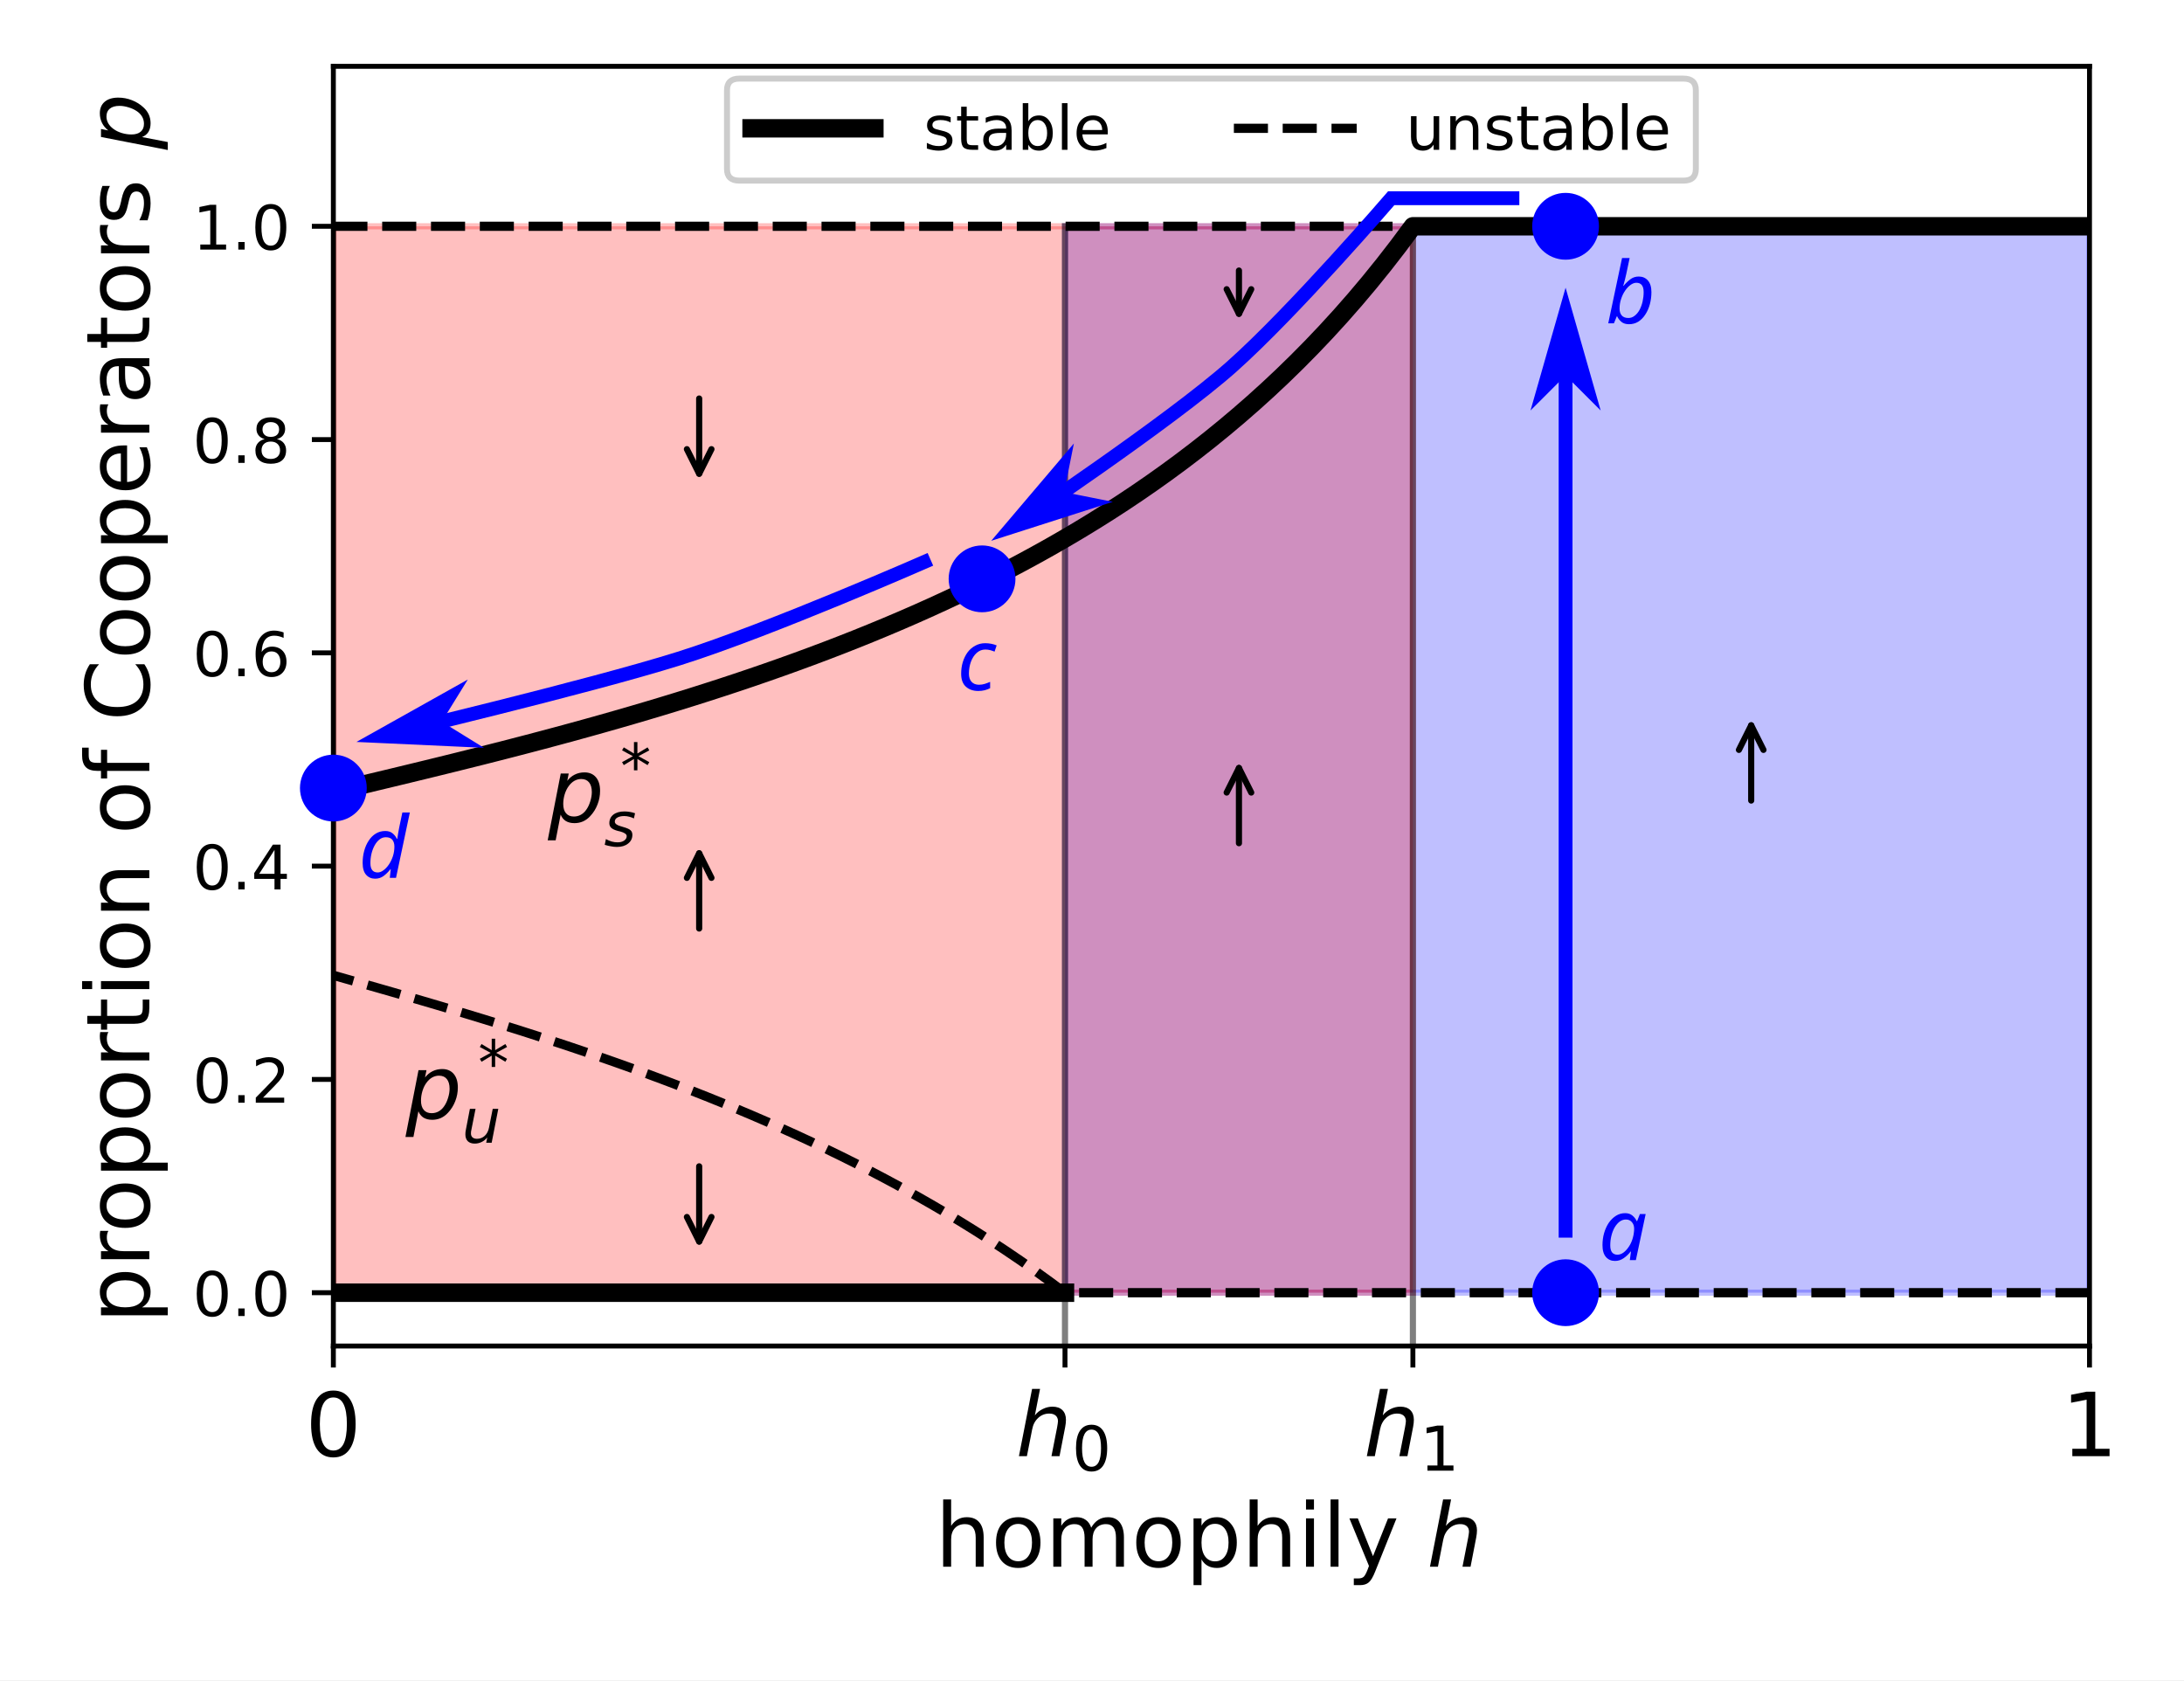
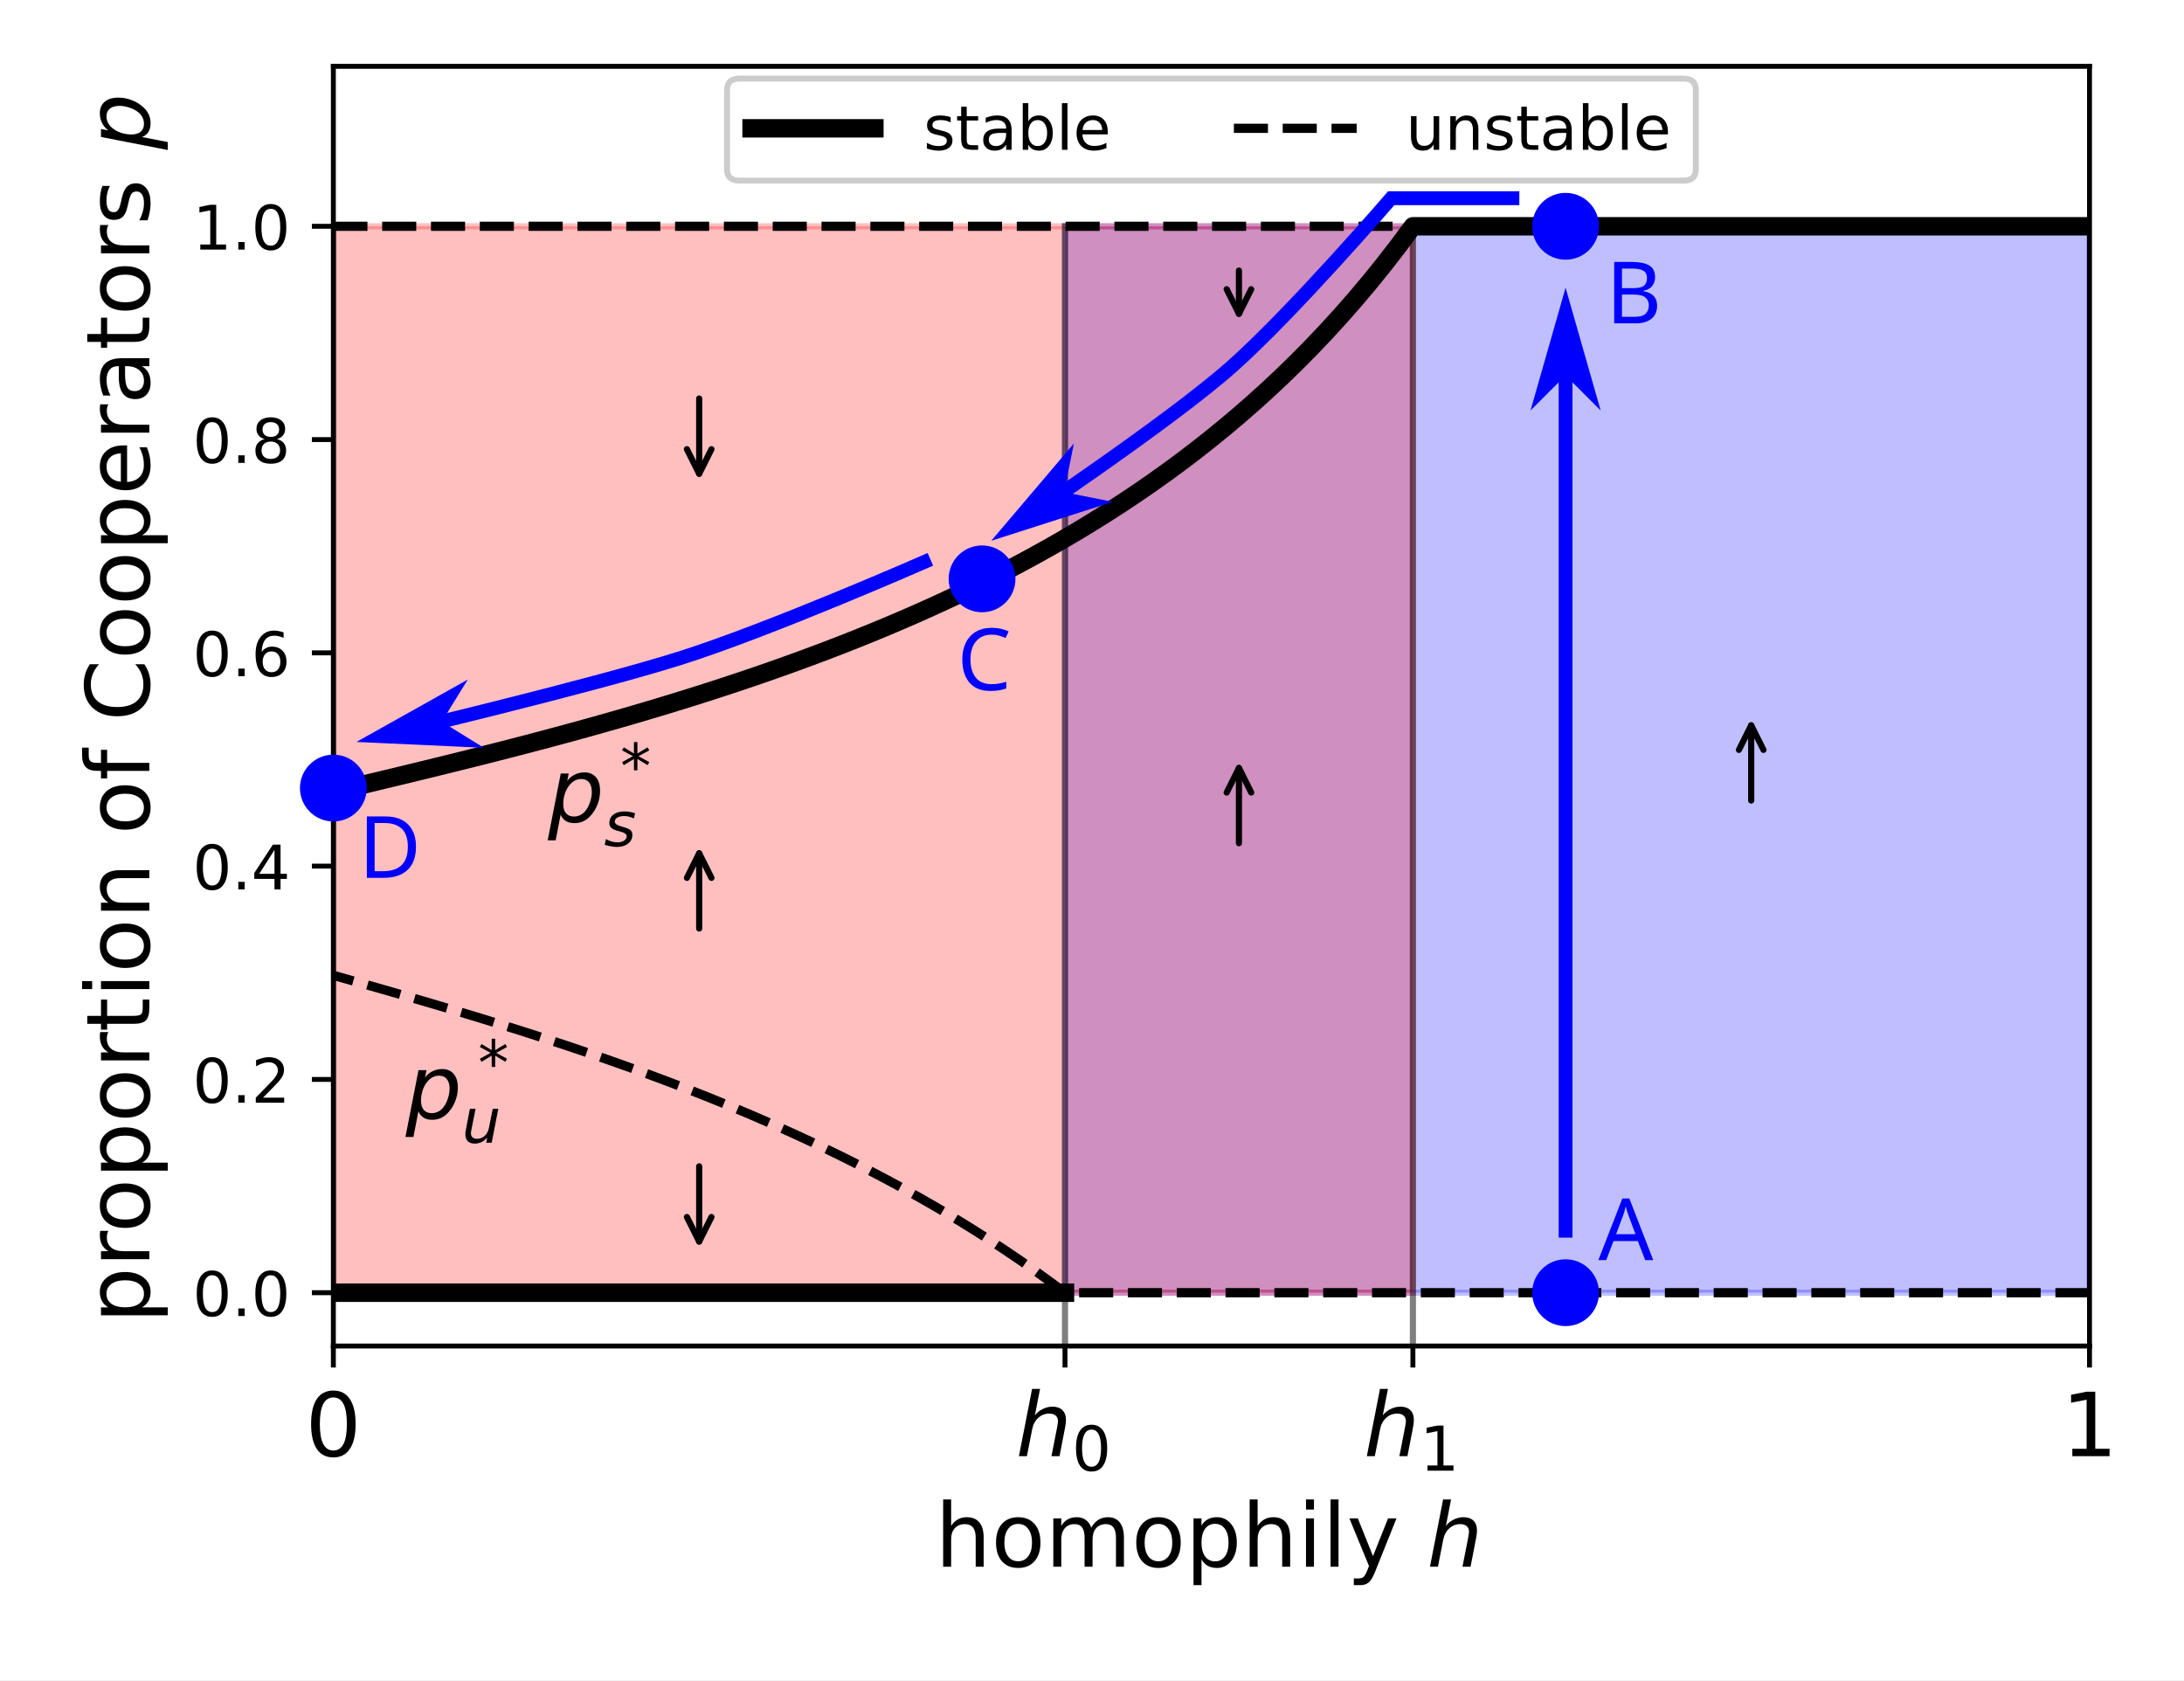
<svg xmlns="http://www.w3.org/2000/svg" version="1.1" id="svg2" xml:space="preserve" width="474.24" height="364.8" viewBox="0 0 474.24 364.8">
  <defs id="defs6">
    <marker style="overflow:visible;" id="marker1426" refX="0.0" refY="0.0" orient="auto">
      <path transform="scale(0.4) rotate(180) translate(10,0)" style="fill-rule:evenodd;stroke:#0000ff;stroke-width:1pt;stroke-opacity:1;fill:#0000ff;fill-opacity:1" d="M 0.0,0.0 L 5.0,-5.0 L -12.5,0.0 L 5.0,5.0 L 0.0,0.0 z " id="path1424" />
    </marker>
    <marker style="overflow:visible;" id="marker1350" refX="0.0" refY="0.0" orient="auto">
      <path transform="scale(0.4) rotate(180) translate(10,0)" style="fill-rule:evenodd;stroke:#0000ff;stroke-width:1pt;stroke-opacity:1;fill:#0000ff;fill-opacity:1" d="M 0.0,0.0 L 5.0,-5.0 L -12.5,0.0 L 5.0,5.0 L 0.0,0.0 z " id="path1348" />
    </marker>
    <marker style="overflow:visible;" id="Arrow1Mend" refX="0.0" refY="0.0" orient="auto">
      <path transform="scale(0.4) rotate(180) translate(10,0)" style="fill-rule:evenodd;stroke:#0000ff;stroke-width:1pt;stroke-opacity:1;fill:#0000ff;fill-opacity:1" d="M 0.0,0.0 L 5.0,-5.0 L -12.5,0.0 L 5.0,5.0 L 0.0,0.0 z " id="path1021" />
    </marker>
    <marker style="overflow:visible" id="marker2379" refX="0" refY="0" orient="auto">
      <path transform="matrix(-0.8,0,0,-0.8,-10,0)" style="fill:#0000ff;fill-opacity:1;fill-rule:evenodd;stroke:#0000ff;stroke-width:1pt;stroke-opacity:1" d="M 0,0 5,-5 -12.5,0 5,5 Z" id="path2377" />
    </marker>
    <clipPath clipPathUnits="userSpaceOnUse" id="clipPath22">
      <path d="m 54.29,54.416 h 286 V 262.8 h -286 z" id="path20" />
    </clipPath>
    <clipPath clipPathUnits="userSpaceOnUse" id="clipPath32">
      <path d="m 54.29,54.416 h 286 V 262.8 h -286 z" id="path30" />
    </clipPath>
    <clipPath clipPathUnits="userSpaceOnUse" id="clipPath42">
      <path d="m 54.29,54.416 h 286 V 262.8 h -286 z" id="path40" />
    </clipPath>
    <clipPath clipPathUnits="userSpaceOnUse" id="clipPath146">
      <path d="m 54.29,54.416 h 286 V 262.8 h -286 z" id="path144" />
    </clipPath>
    <clipPath clipPathUnits="userSpaceOnUse" id="clipPath156">
      <path d="m 54.29,54.416 h 286 V 262.8 h -286 z" id="path154" />
    </clipPath>
    <clipPath clipPathUnits="userSpaceOnUse" id="clipPath166">
      <path d="m 54.29,54.416 h 286 V 262.8 h -286 z" id="path164" />
    </clipPath>
    <clipPath clipPathUnits="userSpaceOnUse" id="clipPath176">
      <path d="m 54.29,54.416 h 286 V 262.8 h -286 z" id="path174" />
    </clipPath>
    <clipPath clipPathUnits="userSpaceOnUse" id="clipPath186">
      <path d="m 54.29,54.416 h 286 V 262.8 h -286 z" id="path184" />
    </clipPath>
    <clipPath clipPathUnits="userSpaceOnUse" id="clipPath196">
      <path d="m 54.29,54.416 h 286 V 262.8 h -286 z" id="path194" />
    </clipPath>
  </defs>
  <g id="g10" transform="matrix(1.333333,0,0,-1.333333,0,364.8)">
    <path d="M 0,0 H 355.68 V 273.6 H 0 Z" style="fill:#ffffff;fill-opacity:1;fill-rule:nonzero;stroke:none" id="path12" />
    <path d="m 54.29,54.416 h 286 V 262.8 h -286 z" style="fill:#ffffff;fill-opacity:1;fill-rule:nonzero;stroke:none" id="path14" />
    <g id="g16">
      <g id="g18" clip-path="url(#clipPath22)">
        <path d="M 340.29,63.099 V 236.752 H 173.442 V 63.099 Z" style="fill:#0000ff;fill-opacity:0.25;fill-rule:nonzero;stroke:#0000ff;stroke-width:1;stroke-linecap:butt;stroke-linejoin:miter;stroke-miterlimit:10;stroke-dasharray:none;stroke-opacity:0.25" id="path24" />
      </g>
    </g>
    <g id="g26">
      <g id="g28" clip-path="url(#clipPath32)">
        <path d="M 230.101,63.099 V 236.752 H 54.29 V 63.099 Z" style="fill:#ff0000;fill-opacity:0.25;fill-rule:nonzero;stroke:#ff0000;stroke-width:1;stroke-linecap:butt;stroke-linejoin:miter;stroke-miterlimit:10;stroke-dasharray:none;stroke-opacity:0.25" id="path34" />
      </g>
    </g>
    <g id="g36">
      <g id="g38" clip-path="url(#clipPath42)">
        <path d="M 54.29,63.099 V 236.752 v 0 z" style="fill:#000000;fill-opacity:0.25;fill-rule:nonzero;stroke:#000000;stroke-width:1;stroke-linecap:butt;stroke-linejoin:miter;stroke-miterlimit:10;stroke-dasharray:none;stroke-opacity:0.25" id="path44" />
      </g>
    </g>
    <g id="g46">
      <path d="m 54.29,54.416 v -3.5" style="fill:#000000;fill-opacity:1;fill-rule:nonzero;stroke:#000000;stroke-width:0.8;stroke-linecap:butt;stroke-linejoin:round;stroke-miterlimit:10;stroke-dasharray:none;stroke-opacity:1" id="path48" />
      <text transform="matrix(1,0,0,-1,49.71187,36.4785)" style="font-variant:normal;font-weight:normal;font-size:14.4px;font-family:'DejaVu Sans';-inkscape-font-specification:DejaVuSans;writing-mode:lr-tb;fill:#000000;fill-opacity:1;fill-rule:nonzero;stroke:none" id="text52">
        <tspan x="0" y="0" id="tspan50">0</tspan>
      </text>
      <path d="m 173.442,54.416 v -3.5" style="fill:#000000;fill-opacity:1;fill-rule:nonzero;stroke:#000000;stroke-width:0.8;stroke-linecap:butt;stroke-linejoin:round;stroke-miterlimit:10;stroke-dasharray:none;stroke-opacity:1" id="path54" />
      <g id="g56" transform="translate(165.4417,36.416)">
        <text transform="matrix(1,0,0,-1,0,0.0625)" style="font-style:italic;font-variant:normal;font-size:14.4px;font-family:'DejaVu Sans';-inkscape-font-specification:DejaVuSans-Oblique;writing-mode:lr-tb;fill:#000000;fill-opacity:1;fill-rule:nonzero;stroke:none" id="text60">
          <tspan x="0" y="0" id="tspan58">h</tspan>
        </text>
        <text transform="matrix(1,0,0,-1,9.120621,-2.3)" style="font-variant:normal;font-weight:normal;font-size:10.08px;font-family:'DejaVu Sans';-inkscape-font-specification:DejaVuSans;writing-mode:lr-tb;fill:#000000;fill-opacity:1;fill-rule:nonzero;stroke:none" id="text64">
          <tspan x="0" y="0" id="tspan62">0</tspan>
        </text>
      </g>
      <path d="m 230.101,54.416 v -3.5" style="fill:#000000;fill-opacity:1;fill-rule:nonzero;stroke:#000000;stroke-width:0.8;stroke-linecap:butt;stroke-linejoin:round;stroke-miterlimit:10;stroke-dasharray:none;stroke-opacity:1" id="path66" />
      <g id="g68" transform="translate(222.1009,36.416)">
        <text transform="matrix(1,0,0,-1,0,0.0625)" style="font-style:italic;font-variant:normal;font-size:14.4px;font-family:'DejaVu Sans';-inkscape-font-specification:DejaVuSans-Oblique;writing-mode:lr-tb;fill:#000000;fill-opacity:1;fill-rule:nonzero;stroke:none" id="text72">
          <tspan x="0" y="0" id="tspan70">h</tspan>
        </text>
        <text transform="matrix(1,0,0,-1,9.120621,-2.3)" style="font-variant:normal;font-weight:normal;font-size:10.08px;font-family:'DejaVu Sans';-inkscape-font-specification:DejaVuSans;writing-mode:lr-tb;fill:#000000;fill-opacity:1;fill-rule:nonzero;stroke:none" id="text76">
          <tspan x="0" y="0" id="tspan74">1</tspan>
        </text>
      </g>
      <path d="m 340.29,54.416 v -3.5" style="fill:#000000;fill-opacity:1;fill-rule:nonzero;stroke:#000000;stroke-width:0.8;stroke-linecap:butt;stroke-linejoin:round;stroke-miterlimit:10;stroke-dasharray:none;stroke-opacity:1" id="path78" />
      <text transform="matrix(1,0,0,-1,335.7119,36.4785)" style="font-variant:normal;font-weight:normal;font-size:14.4px;font-family:'DejaVu Sans';-inkscape-font-specification:DejaVuSans;writing-mode:lr-tb;fill:#000000;fill-opacity:1;fill-rule:nonzero;stroke:none" id="text82">
        <tspan x="0" y="0" id="tspan80">1</tspan>
      </text>
      <g id="g84" transform="translate(152.29,18.416)">
        <text transform="matrix(1,0,0,-1,0,0.0625)" style="font-variant:normal;font-weight:normal;font-size:14.4px;font-family:'DejaVu Sans';-inkscape-font-specification:DejaVuSans;writing-mode:lr-tb;fill:#000000;fill-opacity:1;fill-rule:nonzero;stroke:none" id="text88">
          <tspan x="0 9.121 17.925 31.943 40.748 49.882 59.003 63.001 66.999 75.516" y="0" id="tspan86">homophily </tspan>
        </text>
        <text transform="matrix(1,0,0,-1,80.08997,0.0625)" style="font-style:italic;font-variant:normal;font-size:14.4px;font-family:'DejaVu Sans';-inkscape-font-specification:DejaVuSans-Oblique;writing-mode:lr-tb;fill:#000000;fill-opacity:1;fill-rule:nonzero;stroke:none" id="text92">
          <tspan x="0" y="0" id="tspan90">h</tspan>
        </text>
      </g>
      <path d="m 54.29,63.099 h -3.5" style="fill:#000000;fill-opacity:1;fill-rule:nonzero;stroke:#000000;stroke-width:0.8;stroke-linecap:butt;stroke-linejoin:round;stroke-miterlimit:10;stroke-dasharray:none;stroke-opacity:1" id="path94" />
      <text transform="matrix(1,0,0,-1,31.38375,59.30179)" style="font-variant:normal;font-weight:normal;font-size:10px;font-family:'DejaVu Sans';-inkscape-font-specification:DejaVuSans;writing-mode:lr-tb;fill:#000000;fill-opacity:1;fill-rule:nonzero;stroke:none" id="text98">
        <tspan x="0 6.36 9.54" y="0" id="tspan96">0.0</tspan>
      </text>
      <path d="m 54.29,97.829 h -3.5" style="fill:#000000;fill-opacity:1;fill-rule:nonzero;stroke:#000000;stroke-width:0.8;stroke-linecap:butt;stroke-linejoin:round;stroke-miterlimit:10;stroke-dasharray:none;stroke-opacity:1" id="path100" />
      <text transform="matrix(1,0,0,-1,31.38375,94.03246)" style="font-variant:normal;font-weight:normal;font-size:10px;font-family:'DejaVu Sans';-inkscape-font-specification:DejaVuSans;writing-mode:lr-tb;fill:#000000;fill-opacity:1;fill-rule:nonzero;stroke:none" id="text104">
        <tspan x="0 6.36 9.54" y="0" id="tspan102">0.2</tspan>
      </text>
      <path d="m 54.29,132.56 h -3.5" style="fill:#000000;fill-opacity:1;fill-rule:nonzero;stroke:#000000;stroke-width:0.8;stroke-linecap:butt;stroke-linejoin:round;stroke-miterlimit:10;stroke-dasharray:none;stroke-opacity:1" id="path106" />
      <text transform="matrix(1,0,0,-1,31.38375,128.7631)" style="font-variant:normal;font-weight:normal;font-size:10px;font-family:'DejaVu Sans';-inkscape-font-specification:DejaVuSans;writing-mode:lr-tb;fill:#000000;fill-opacity:1;fill-rule:nonzero;stroke:none" id="text110">
        <tspan x="0 6.36 9.54" y="0" id="tspan108">0.4</tspan>
      </text>
      <path d="m 54.29,167.291 h -3.5" style="fill:#000000;fill-opacity:1;fill-rule:nonzero;stroke:#000000;stroke-width:0.8;stroke-linecap:butt;stroke-linejoin:round;stroke-miterlimit:10;stroke-dasharray:none;stroke-opacity:1" id="path112" />
      <text transform="matrix(1,0,0,-1,31.38375,163.4938)" style="font-variant:normal;font-weight:normal;font-size:10px;font-family:'DejaVu Sans';-inkscape-font-specification:DejaVuSans;writing-mode:lr-tb;fill:#000000;fill-opacity:1;fill-rule:nonzero;stroke:none" id="text116">
        <tspan x="0 6.36 9.54" y="0" id="tspan114">0.6</tspan>
      </text>
      <path d="m 54.29,202.021 h -3.5" style="fill:#000000;fill-opacity:1;fill-rule:nonzero;stroke:#000000;stroke-width:0.8;stroke-linecap:butt;stroke-linejoin:round;stroke-miterlimit:10;stroke-dasharray:none;stroke-opacity:1" id="path118" />
      <text transform="matrix(1,0,0,-1,31.38375,198.2245)" style="font-variant:normal;font-weight:normal;font-size:10px;font-family:'DejaVu Sans';-inkscape-font-specification:DejaVuSans;writing-mode:lr-tb;fill:#000000;fill-opacity:1;fill-rule:nonzero;stroke:none" id="text122">
        <tspan x="0 6.36 9.54" y="0" id="tspan120">0.8</tspan>
      </text>
      <path d="m 54.29,236.752 h -3.5" style="fill:#000000;fill-opacity:1;fill-rule:nonzero;stroke:#000000;stroke-width:0.8;stroke-linecap:butt;stroke-linejoin:round;stroke-miterlimit:10;stroke-dasharray:none;stroke-opacity:1" id="path124" />
      <text transform="matrix(1,0,0,-1,31.38375,232.9551)" style="font-variant:normal;font-weight:normal;font-size:10px;font-family:'DejaVu Sans';-inkscape-font-specification:DejaVuSans;writing-mode:lr-tb;fill:#000000;fill-opacity:1;fill-rule:nonzero;stroke:none" id="text128">
        <tspan x="0 6.36 9.54" y="0" id="tspan126">1.0</tspan>
      </text>
      <g id="g130" transform="rotate(90,-16.86212,41.24587)">
        <text transform="matrix(1,0,0,-1,0,0.0625)" style="font-variant:normal;font-weight:normal;font-size:14.4px;font-family:'DejaVu Sans';-inkscape-font-specification:DejaVuSans;writing-mode:lr-tb;fill:#000000;fill-opacity:1;fill-rule:nonzero;stroke:none" id="text134">
          <tspan x="0 9.135 15.051 23.856 32.99 41.795 47.711 53.353 57.352 66.156 75.277 79.851 88.655 93.722 98.296 108.344 117.149 125.953 135.088 143.941 149.858 158.676 164.319 173.123 179.04 186.537" y="0" id="tspan132">proportion of Cooperators </tspan>
        </text>
        <text transform="matrix(1,0,0,-1,191.1113,0.0625)" style="font-style:italic;font-variant:normal;font-size:14.4px;font-family:'DejaVu Sans';-inkscape-font-specification:DejaVuSans-Oblique;writing-mode:lr-tb;fill:#000000;fill-opacity:1;fill-rule:nonzero;stroke:none" id="text138">
          <tspan x="0" y="0" id="tspan136">p</tspan>
        </text>
      </g>
    </g>
    <g id="g140">
      <g id="g142" clip-path="url(#clipPath146)">
        <path d="M 340.29,236.752 H 230.101 l -2.361,-3.18 -2.361,-3.045 -2.361,-2.919 -2.361,-2.8 -2.361,-2.688 -2.361,-2.582 -2.361,-2.483 -2.361,-2.389 -2.361,-2.3 -2.361,-2.216 -2.361,-2.136 -2.361,-2.06 -2.361,-1.989 -2.361,-1.921 -2.361,-1.856 -2.361,-1.795 -2.361,-1.736 -2.361,-1.68 -2.361,-1.627 -2.361,-1.577 -2.361,-1.528 -2.361,-1.482 -2.361,-1.438 -2.361,-1.396 -2.432,-1.396 -2.432,-1.355 -2.432,-1.316 -2.432,-1.279 -2.432,-1.243 -2.432,-1.209 -2.432,-1.176 -2.432,-1.145 -2.432,-1.115 -2.432,-1.086 -2.432,-1.058 -2.432,-1.032 -2.432,-1.006 -2.432,-0.982 -2.432,-0.958 -2.432,-0.936 -2.432,-0.914 -2.432,-0.894 -2.432,-0.874 -2.432,-0.855 -2.432,-0.837 -2.432,-0.819 -2.432,-0.802 -2.432,-0.786 -2.432,-0.771 -2.432,-0.756 -2.432,-0.742 -2.432,-0.728 -2.432,-0.715 -2.432,-0.703 -2.432,-0.691 -2.432,-0.68 -2.432,-0.669 -2.432,-0.659 -2.432,-0.65 -2.432,-0.641 -2.432,-0.632 -2.432,-0.624 -2.432,-0.617 L 76.175,149.975 73.743,149.37 71.312,148.771 68.88,148.177 66.448,147.587 64.017,147 61.585,146.416 59.153,145.834 56.722,145.253 54.29,144.671" style="fill:none;stroke:#000000;stroke-width:3;stroke-linecap:square;stroke-linejoin:round;stroke-miterlimit:10;stroke-dasharray:none;stroke-opacity:1" id="path148" />
      </g>
    </g>
    <g id="g150">
      <g id="g152" clip-path="url(#clipPath156)">
        <path d="m 340.29,63.099 h -110.189 -2.361 -2.361 -2.361 -2.361 -2.361 -2.361 -2.361 -2.361 -2.361 -2.361 -2.361 -2.361 -2.361 -2.361 -2.361 -2.361 -2.361 -2.361 -2.361 -2.361 -2.361 -2.361 -2.361 -2.361 l -2.432,1.809 -2.432,1.753 -2.432,1.699 -2.432,1.648 -2.432,1.599 -2.432,1.553 -2.432,1.508 -2.432,1.465 -2.432,1.425 -2.432,1.385 -2.432,1.348 -2.432,1.312 -2.432,1.278 -2.432,1.245 -2.432,1.213 -2.432,1.183 -2.432,1.154 -2.432,1.126 -2.432,1.099 -2.432,1.074 -2.432,1.049 -2.432,1.026 -2.432,1.003 -2.432,0.981 -2.432,0.96 -2.432,0.94 -2.432,0.921 -2.432,0.903 -2.432,0.886 -2.432,0.869 -2.432,0.853 -2.432,0.837 -2.432,0.823 -2.432,0.809 -2.432,0.796 -2.432,0.783 -2.432,0.772 -2.432,0.76 -2.432,0.75 -2.432,0.74 -2.432,0.731 -2.432,0.723 -2.432,0.715 -2.432,0.709 -2.432,0.703 -2.432,0.698 -2.432,0.693 -2.432,0.69 -2.432,0.688" style="fill:none;stroke:#000000;stroke-width:1.5;stroke-linecap:butt;stroke-linejoin:round;stroke-miterlimit:10;stroke-dasharray:5.55, 2.4;stroke-dashoffset:0;stroke-opacity:1" id="path158" />
      </g>
    </g>
    <g id="g160">
      <g id="g162" clip-path="url(#clipPath166)">
        <path d="M 54.29,63.099 H 173.442" style="fill:none;stroke:#000000;stroke-width:3;stroke-linecap:square;stroke-linejoin:round;stroke-miterlimit:10;stroke-dasharray:none;stroke-opacity:1" id="path168" />
      </g>
    </g>
    <g id="g170">
      <g id="g172" clip-path="url(#clipPath176)">
        <path d="M 54.29,236.752 H 230.101" style="fill:none;stroke:#000000;stroke-width:1.5;stroke-linecap:butt;stroke-linejoin:round;stroke-miterlimit:10;stroke-dasharray:5.55, 2.4;stroke-dashoffset:0;stroke-opacity:1" id="path178" />
      </g>
    </g>
    <g id="g180">
      <g id="g182" clip-path="url(#clipPath186)">
        <path d="M 173.442,45.733 V 236.752" style="fill:none;stroke:#000000;stroke-width:1;stroke-linecap:square;stroke-linejoin:round;stroke-miterlimit:10;stroke-dasharray:none;stroke-opacity:0.5" id="path188" />
      </g>
    </g>
    <g id="g190">
      <g id="g192" clip-path="url(#clipPath196)">
        <path d="M 230.101,45.733 V 236.752" style="fill:none;stroke:#000000;stroke-width:1;stroke-linecap:square;stroke-linejoin:round;stroke-miterlimit:10;stroke-dasharray:none;stroke-opacity:0.5" id="path198" />
      </g>
    </g>
    <path d="M 54.29,54.416 V 262.8" style="fill:none;stroke:#000000;stroke-width:0.8;stroke-linecap:square;stroke-linejoin:miter;stroke-miterlimit:10;stroke-dasharray:none;stroke-opacity:1" id="path202" />
    <path d="M 340.29,54.416 V 262.8" style="fill:none;stroke:#000000;stroke-width:0.8;stroke-linecap:square;stroke-linejoin:miter;stroke-miterlimit:10;stroke-dasharray:none;stroke-opacity:1" id="path204" />
    <path d="m 54.29,54.416 h 286" style="fill:none;stroke:#000000;stroke-width:0.8;stroke-linecap:square;stroke-linejoin:miter;stroke-miterlimit:10;stroke-dasharray:none;stroke-opacity:1" id="path206" />
    <path d="m 54.29,262.8 h 286" style="fill:none;stroke:#000000;stroke-width:0.8;stroke-linecap:square;stroke-linejoin:miter;stroke-miterlimit:10;stroke-dasharray:none;stroke-opacity:1" id="path208" />
    <g id="g210" transform="translate(89.24272,139.757)">
      <text transform="matrix(1,0,0,-1,0,0.00625)" style="font-style:italic;font-variant:normal;font-size:14.4px;font-family:'DejaVu Sans';-inkscape-font-specification:DejaVuSans-Oblique;writing-mode:lr-tb;fill:#000000;fill-opacity:1;fill-rule:nonzero;stroke:none" id="text214">
        <tspan x="0" y="0" id="tspan212">p</tspan>
      </text>
      <text transform="matrix(1,0,0,-1,11.7666,5.51875)" style="font-variant:normal;font-weight:normal;font-size:10.08px;font-family:'DejaVu Sans';-inkscape-font-specification:DejaVuSans;writing-mode:lr-tb;fill:#000000;fill-opacity:1;fill-rule:nonzero;stroke:none" id="text218">
        <tspan x="0" y="0" id="tspan216">*</tspan>
      </text>
      <text transform="matrix(1,0,0,-1,9.134674,-3.93125)" style="font-style:italic;font-variant:normal;font-size:10.08px;font-family:'DejaVu Sans';-inkscape-font-specification:DejaVuSans-Oblique;writing-mode:lr-tb;fill:#000000;fill-opacity:1;fill-rule:nonzero;stroke:none" id="text222">
        <tspan x="0" y="0" id="tspan220">s</tspan>
      </text>
    </g>
    <g id="g224" transform="translate(66.07792,91.45015)">
      <text transform="matrix(1,0,0,-1,0,0.00625)" style="font-style:italic;font-variant:normal;font-size:14.4px;font-family:'DejaVu Sans';-inkscape-font-specification:DejaVuSans-Oblique;writing-mode:lr-tb;fill:#000000;fill-opacity:1;fill-rule:nonzero;stroke:none" id="text228">
        <tspan x="0" y="0" id="tspan226">p</tspan>
      </text>
      <text transform="matrix(1,0,0,-1,11.7666,5.51875)" style="font-variant:normal;font-weight:normal;font-size:10.08px;font-family:'DejaVu Sans';-inkscape-font-specification:DejaVuSans;writing-mode:lr-tb;fill:#000000;fill-opacity:1;fill-rule:nonzero;stroke:none" id="text232">
        <tspan x="0" y="0" id="tspan230">*</tspan>
      </text>
      <text transform="matrix(1,0,0,-1,9.134674,-3.93125)" style="font-style:italic;font-variant:normal;font-size:10.08px;font-family:'DejaVu Sans';-inkscape-font-specification:DejaVuSans-Oblique;writing-mode:lr-tb;fill:#000000;fill-opacity:1;fill-rule:nonzero;stroke:none" id="text236">
        <tspan x="0" y="0" id="tspan234">u</tspan>
      </text>
    </g>
    <path d="m 285.195,143.24 c 0,4.456 0,8.54 0,12.251" style="fill:none;stroke:#000000;stroke-width:1;stroke-linecap:round;stroke-linejoin:round;stroke-miterlimit:10;stroke-dasharray:none;stroke-opacity:1" id="path238" />
    <path d="m 283.195,151.49 2,4 2,-4" style="fill:none;stroke:#000000;stroke-width:1;stroke-linecap:round;stroke-linejoin:round;stroke-miterlimit:10;stroke-dasharray:none;stroke-opacity:1" id="path240" />
    <path d="m 201.771,136.293 c 0,4.456 0,8.54 0,12.251" style="fill:none;stroke:#000000;stroke-width:1;stroke-linecap:round;stroke-linejoin:round;stroke-miterlimit:10;stroke-dasharray:none;stroke-opacity:1" id="path242" />
    <path d="m 199.771,144.544 2,4 2,-4" style="fill:none;stroke:#000000;stroke-width:1;stroke-linecap:round;stroke-linejoin:round;stroke-miterlimit:10;stroke-dasharray:none;stroke-opacity:1" id="path244" />
    <path d="m 201.771,229.545 c 0,-2.72 0,-5.067 0,-7.041" style="fill:none;stroke:#000000;stroke-width:1;stroke-linecap:round;stroke-linejoin:round;stroke-miterlimit:10;stroke-dasharray:none;stroke-opacity:1" id="path246" />
    <path d="m 203.771,226.504 -2,-4 -2,4" style="fill:none;stroke:#000000;stroke-width:1;stroke-linecap:round;stroke-linejoin:round;stroke-miterlimit:10;stroke-dasharray:none;stroke-opacity:1" id="path248" />
    <path d="m 113.866,122.401 c 0,4.456 0,8.54 0,12.251" style="fill:none;stroke:#000000;stroke-width:1;stroke-linecap:round;stroke-linejoin:round;stroke-miterlimit:10;stroke-dasharray:none;stroke-opacity:1" id="path250" />
    <path d="m 111.866,130.652 2,4 2,-4" style="fill:none;stroke:#000000;stroke-width:1;stroke-linecap:round;stroke-linejoin:round;stroke-miterlimit:10;stroke-dasharray:none;stroke-opacity:1" id="path252" />
    <path d="m 113.866,83.677 c 0,-4.456 0,-8.54 0,-12.251" style="fill:none;stroke:#000000;stroke-width:1;stroke-linecap:round;stroke-linejoin:round;stroke-miterlimit:10;stroke-dasharray:none;stroke-opacity:1" id="path254" />
    <path d="m 115.866,75.426 -2,-4 -2,4" style="fill:none;stroke:#000000;stroke-width:1;stroke-linecap:round;stroke-linejoin:round;stroke-miterlimit:10;stroke-dasharray:none;stroke-opacity:1" id="path256" />
    <path d="m 113.866,208.707 c 0,-4.456 0,-8.54 0,-12.251" style="fill:none;stroke:#000000;stroke-width:1;stroke-linecap:round;stroke-linejoin:round;stroke-miterlimit:10;stroke-dasharray:none;stroke-opacity:1" id="path258" />
    <path d="m 115.866,200.457 -2,-4 -2,4" style="fill:none;stroke:#000000;stroke-width:1;stroke-linecap:round;stroke-linejoin:round;stroke-miterlimit:10;stroke-dasharray:none;stroke-opacity:1" id="path260" />
    <path d="m 120.399,244.188 h 153.781 c 1.333,0 2,0.627 2,1.88 v 12.852 c 0,1.253 -0.667,1.88 -2,1.88 H 120.399 c -1.333,0 -2,-0.627 -2,-1.88 v -12.852 c 0,-1.253 0.667,-1.88 2,-1.88 z" style="fill:#ffffff;fill-opacity:1;fill-rule:nonzero;stroke:#cccccc;stroke-width:0.97;stroke-linecap:butt;stroke-linejoin:miter;stroke-miterlimit:10;stroke-dasharray:none;stroke-opacity:1" id="path262" />
    <path d="m 122.399,252.706 h 20" style="fill:none;stroke:#000000;stroke-width:3;stroke-linecap:square;stroke-linejoin:round;stroke-miterlimit:10;stroke-dasharray:none;stroke-opacity:1" id="path264" />
    <text transform="scale(1,-1)" style="font-variant:normal;font-weight:normal;font-size:10px;font-family:'DejaVu Sans';-inkscape-font-specification:DejaVuSans;writing-mode:lr-tb;fill:#000000;fill-opacity:1;fill-rule:nonzero;stroke:none" id="text268" x="150.399" y="-249.206">
      <tspan x="150.399 155.609 159.529 165.659 172.009 174.789" y="-249.206" id="tspan266">stable</tspan>
    </text>
    <path d="m 200.946,252.706 h 20" style="fill:none;stroke:#000000;stroke-width:1.5;stroke-linecap:butt;stroke-linejoin:round;stroke-miterlimit:10;stroke-dasharray:5.55, 2.4;stroke-dashoffset:0;stroke-opacity:1" id="path270" />
    <text transform="scale(1,-1)" style="font-variant:normal;font-weight:normal;font-size:10px;font-family:'DejaVu Sans';-inkscape-font-specification:DejaVuSans;writing-mode:lr-tb;fill:#000000;fill-opacity:1;fill-rule:nonzero;stroke:none" id="text274" x="228.946" y="-249.206">
      <tspan x="228.946 235.286 241.626 246.836 250.756 256.886 263.236 266.016" y="-249.206" id="tspan272">unstable</tspan>
    </text>
    <text xml:space="preserve" style="font-size:14px;line-height:1.25;font-family:sans-serif;-inkscape-font-specification:'sans-serif, Normal';fill:#0000ff;fill-opacity:1;stroke-width:0.75" x="260.306" y="-68.41" id="text1186" transform="scale(1,-1)">
-       <tspan id="tspan1184" x="260.306" y="-68.41" style="fill:#0000ff;fill-opacity:1;stroke-width:0.75;font-style:italic">a</tspan>
+       <tspan id="tspan1184" x="260.306" y="-68.41" style="font-style:normal;fill:#0000ff;fill-opacity:1;stroke-width:0.75">A</tspan>
    </text>
    <text xml:space="preserve" style="font-size:14px;line-height:1.25;font-family:sans-serif;-inkscape-font-specification:'sans-serif, Normal';fill:#0000ff;fill-opacity:1;stroke-width:0.75" x="261.522" y="-220.946" id="text1190" transform="scale(1,-1)">
-       <tspan id="tspan1188" x="261.522" y="-220.946" style="fill:#0000ff;fill-opacity:1;stroke-width:0.75;font-style:italic">b</tspan>
+       <tspan id="tspan1188" x="261.522" y="-220.946" style="font-style:normal;fill:#0000ff;fill-opacity:1;stroke-width:0.75">B</tspan>
    </text>
    <circle style="fill:#0000ff;fill-opacity:1;stroke:#0000ff;stroke-width:1.5" id="path1208" cx="254.967" cy="-63.099" r="4.69" transform="scale(1,-1)" />
    <circle style="fill:#0000ff;fill-opacity:1;stroke:#0000ff;stroke-width:1.5" id="path1208-3" cx="254.967" cy="-236.752" r="4.69" transform="scale(1,-1)" />
    <path style="fill:#0000ff;stroke:#0000ff;stroke-width:2.25;stroke-linecap:butt;stroke-linejoin:miter;stroke-miterlimit:4;stroke-dasharray:none;stroke-opacity:1;marker-end:url(#Arrow1Mend)" d="m 254.967,72.065 0,150.251" id="path1259" />
    <path style="fill:none;stroke:#0000ff;stroke-width:2.25;stroke-linecap:butt;stroke-linejoin:miter;stroke-miterlimit:4;stroke-dasharray:none;stroke-opacity:1;marker-end:url(#marker1350)" d="M 247.435,241.324 H 226.573 c 0,0 -15.914,-18.483 -25.956,-27.411 -10.042,-8.929 -35.502,-25.916 -35.502,-25.916" id="path2305" />
    <text xml:space="preserve" style="font-size:14px;line-height:1.25;font-family:sans-serif;-inkscape-font-specification:'sans-serif, Normal';stroke-width:0.75" x="155.861" y="-161.221" id="text1194" transform="scale(1,-1)">
-       <tspan id="tspan1192" x="155.861" y="-161.221" style="font-style:italic;fill:#0000ff;stroke-width:0.75">c</tspan>
+       <tspan id="tspan1192" x="155.861" y="-161.221" style="font-style:normal;fill:#0000ff;stroke-width:0.75">C</tspan>
    </text>
    <circle style="fill:#0000ff;fill-opacity:1;stroke:#0000ff;stroke-width:1.5" id="path1208-3-6" cx="159.935" cy="-179.341" r="4.69" transform="scale(1,-1)" />
    <path style="fill:none;stroke:#0000ff;stroke-width:2.25;stroke-linecap:butt;stroke-linejoin:miter;stroke-miterlimit:4;stroke-dasharray:none;stroke-opacity:1;marker-end:url(#marker1426)" d="m 151.522,182.521 c 0,0 -26.066,-11.472 -40.877,-16.133 -14.811,-4.661 -48.284,-12.584 -48.284,-12.584" id="path2369" />
    <circle style="fill:#0000ff;fill-opacity:1;stroke:#0000ff;stroke-width:1.5" id="path1208-3-6-3" cx="54.29" cy="-145.272" r="4.69" transform="scale(1,-1)" />
    <text xml:space="preserve" style="font-size:14px;line-height:1.25;font-family:sans-serif;-inkscape-font-specification:'sans-serif, Normal';fill:#0000ff;stroke-width:0.75" x="58.387" y="-130.657" id="text2475" transform="scale(1,-1)">
-       <tspan id="tspan2473" x="58.387" y="-130.657" style="fill:#0000ff;stroke-width:0.75;font-style:italic">d</tspan>
+       <tspan id="tspan2473" x="58.387" y="-130.657" style="font-style:normal;fill:#0000ff;stroke-width:0.75">D</tspan>
    </text>
  </g>
</svg>
